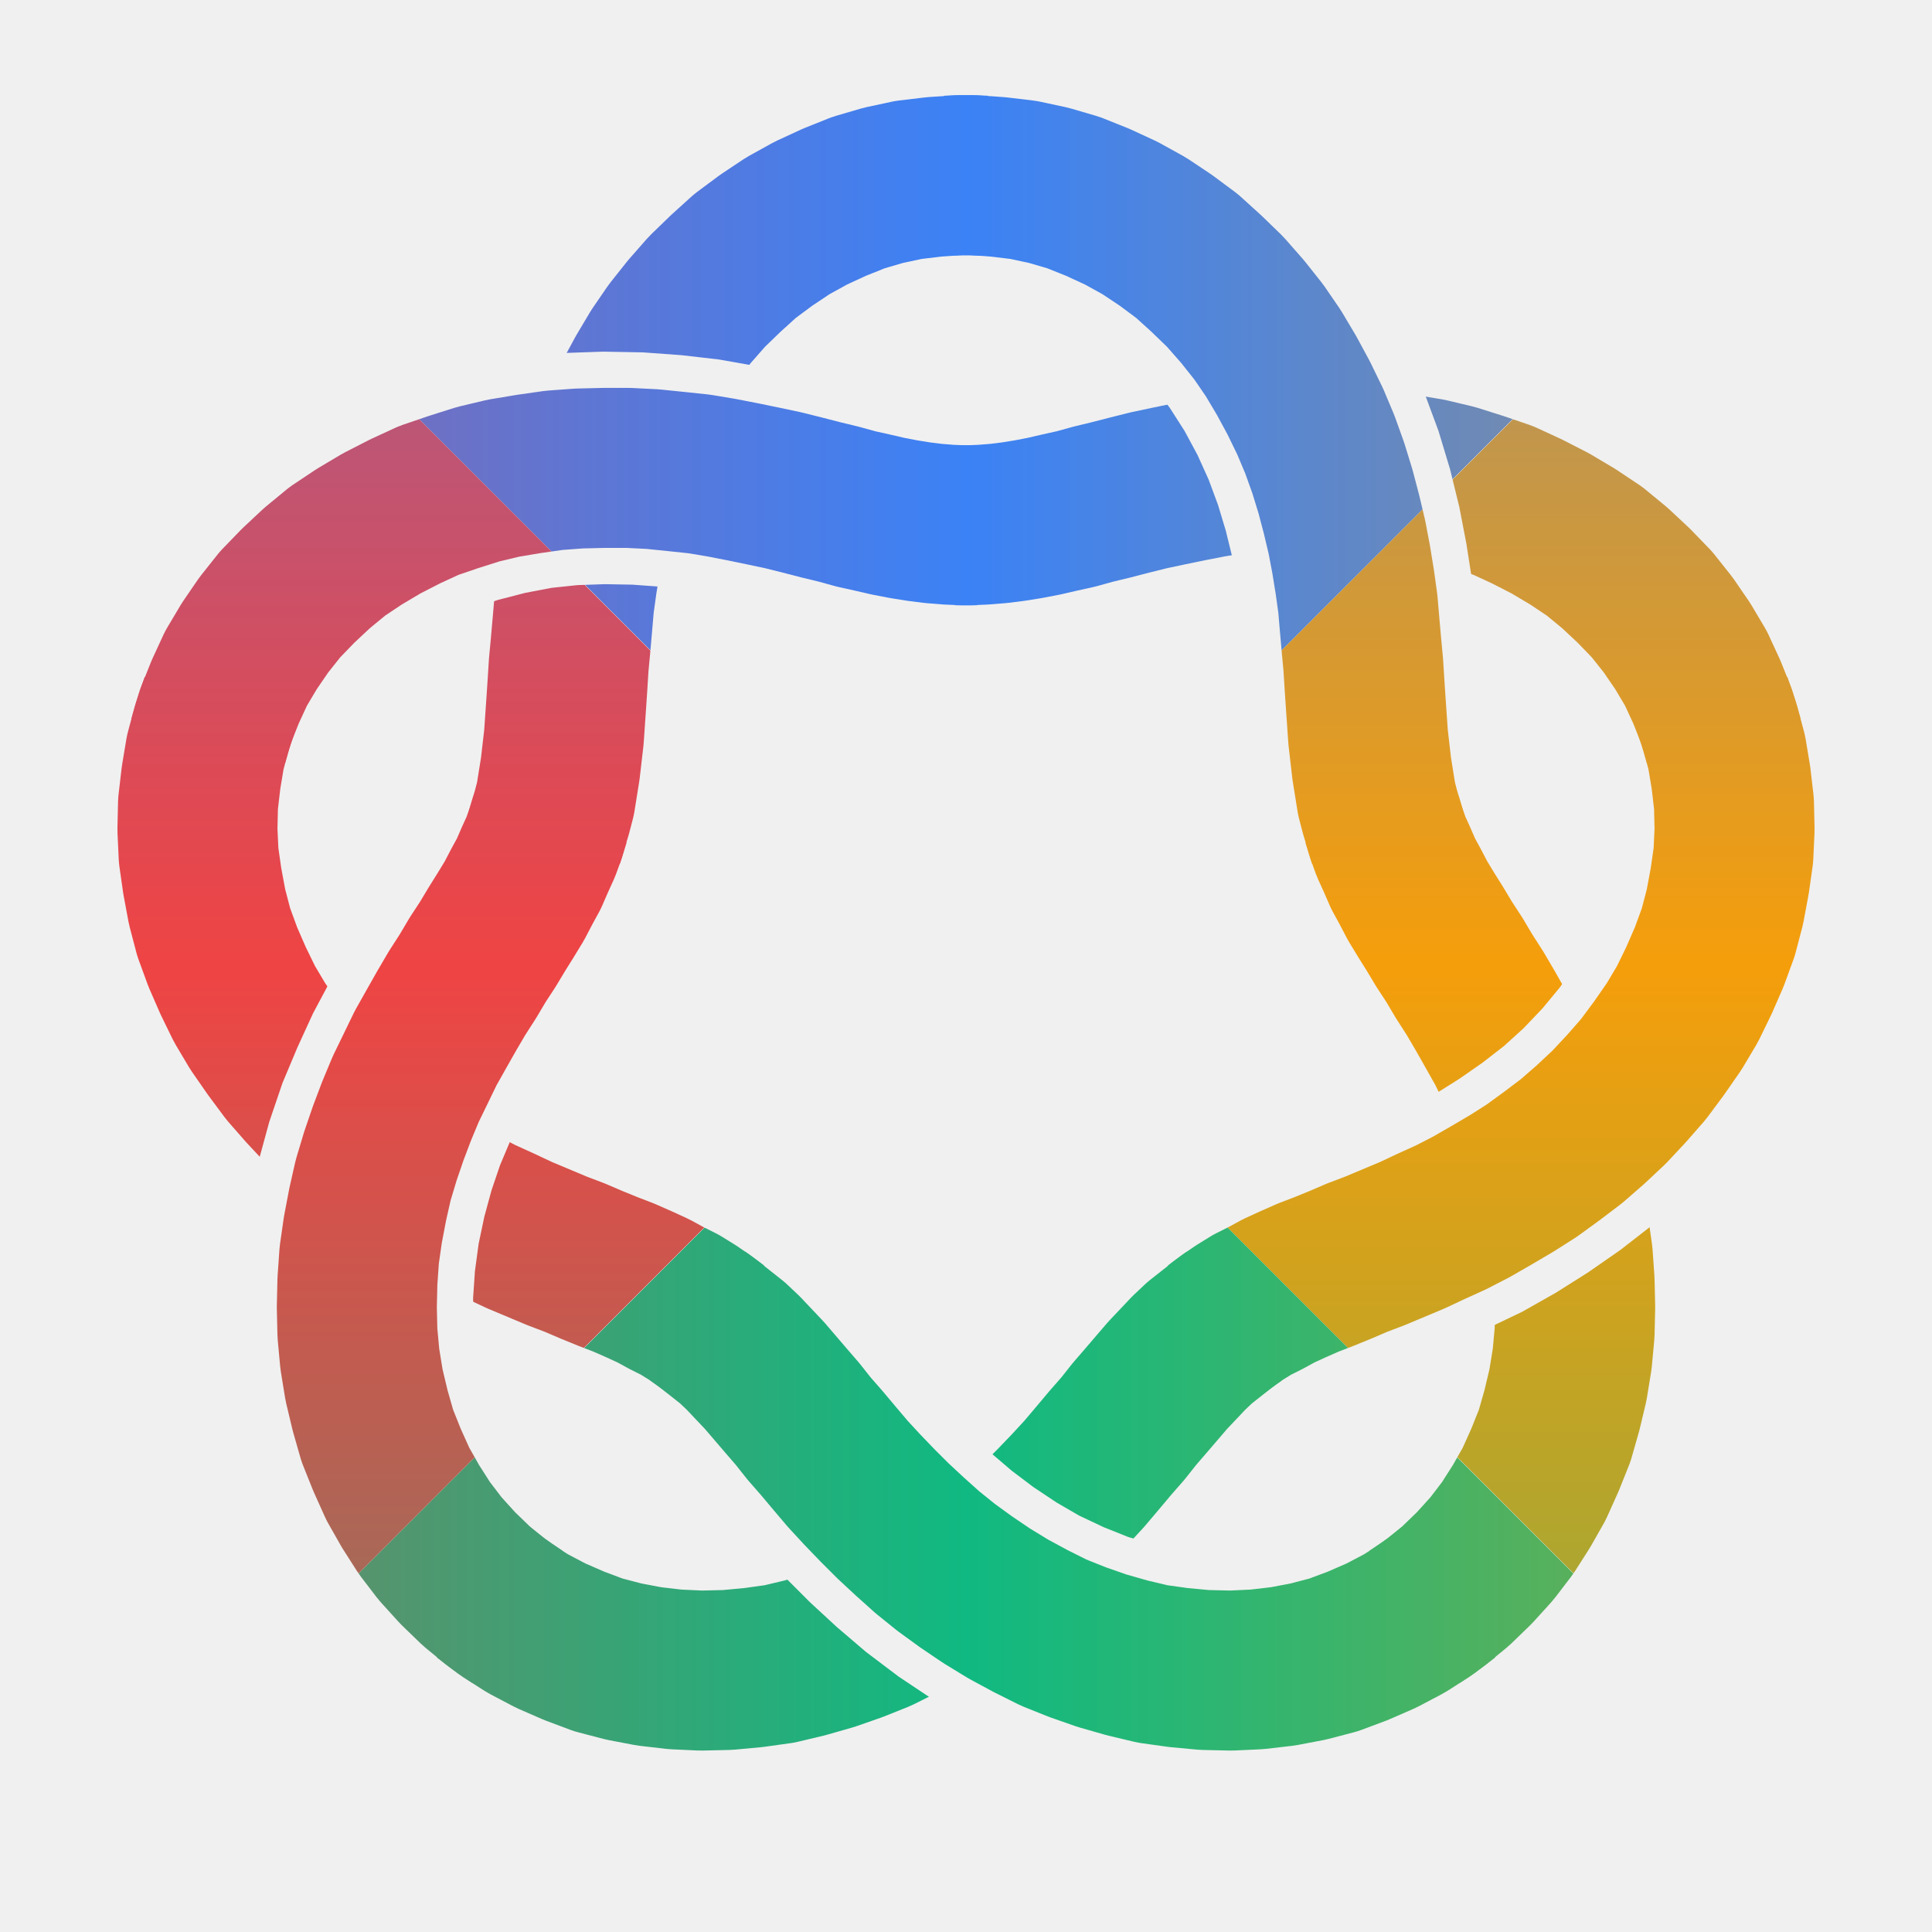
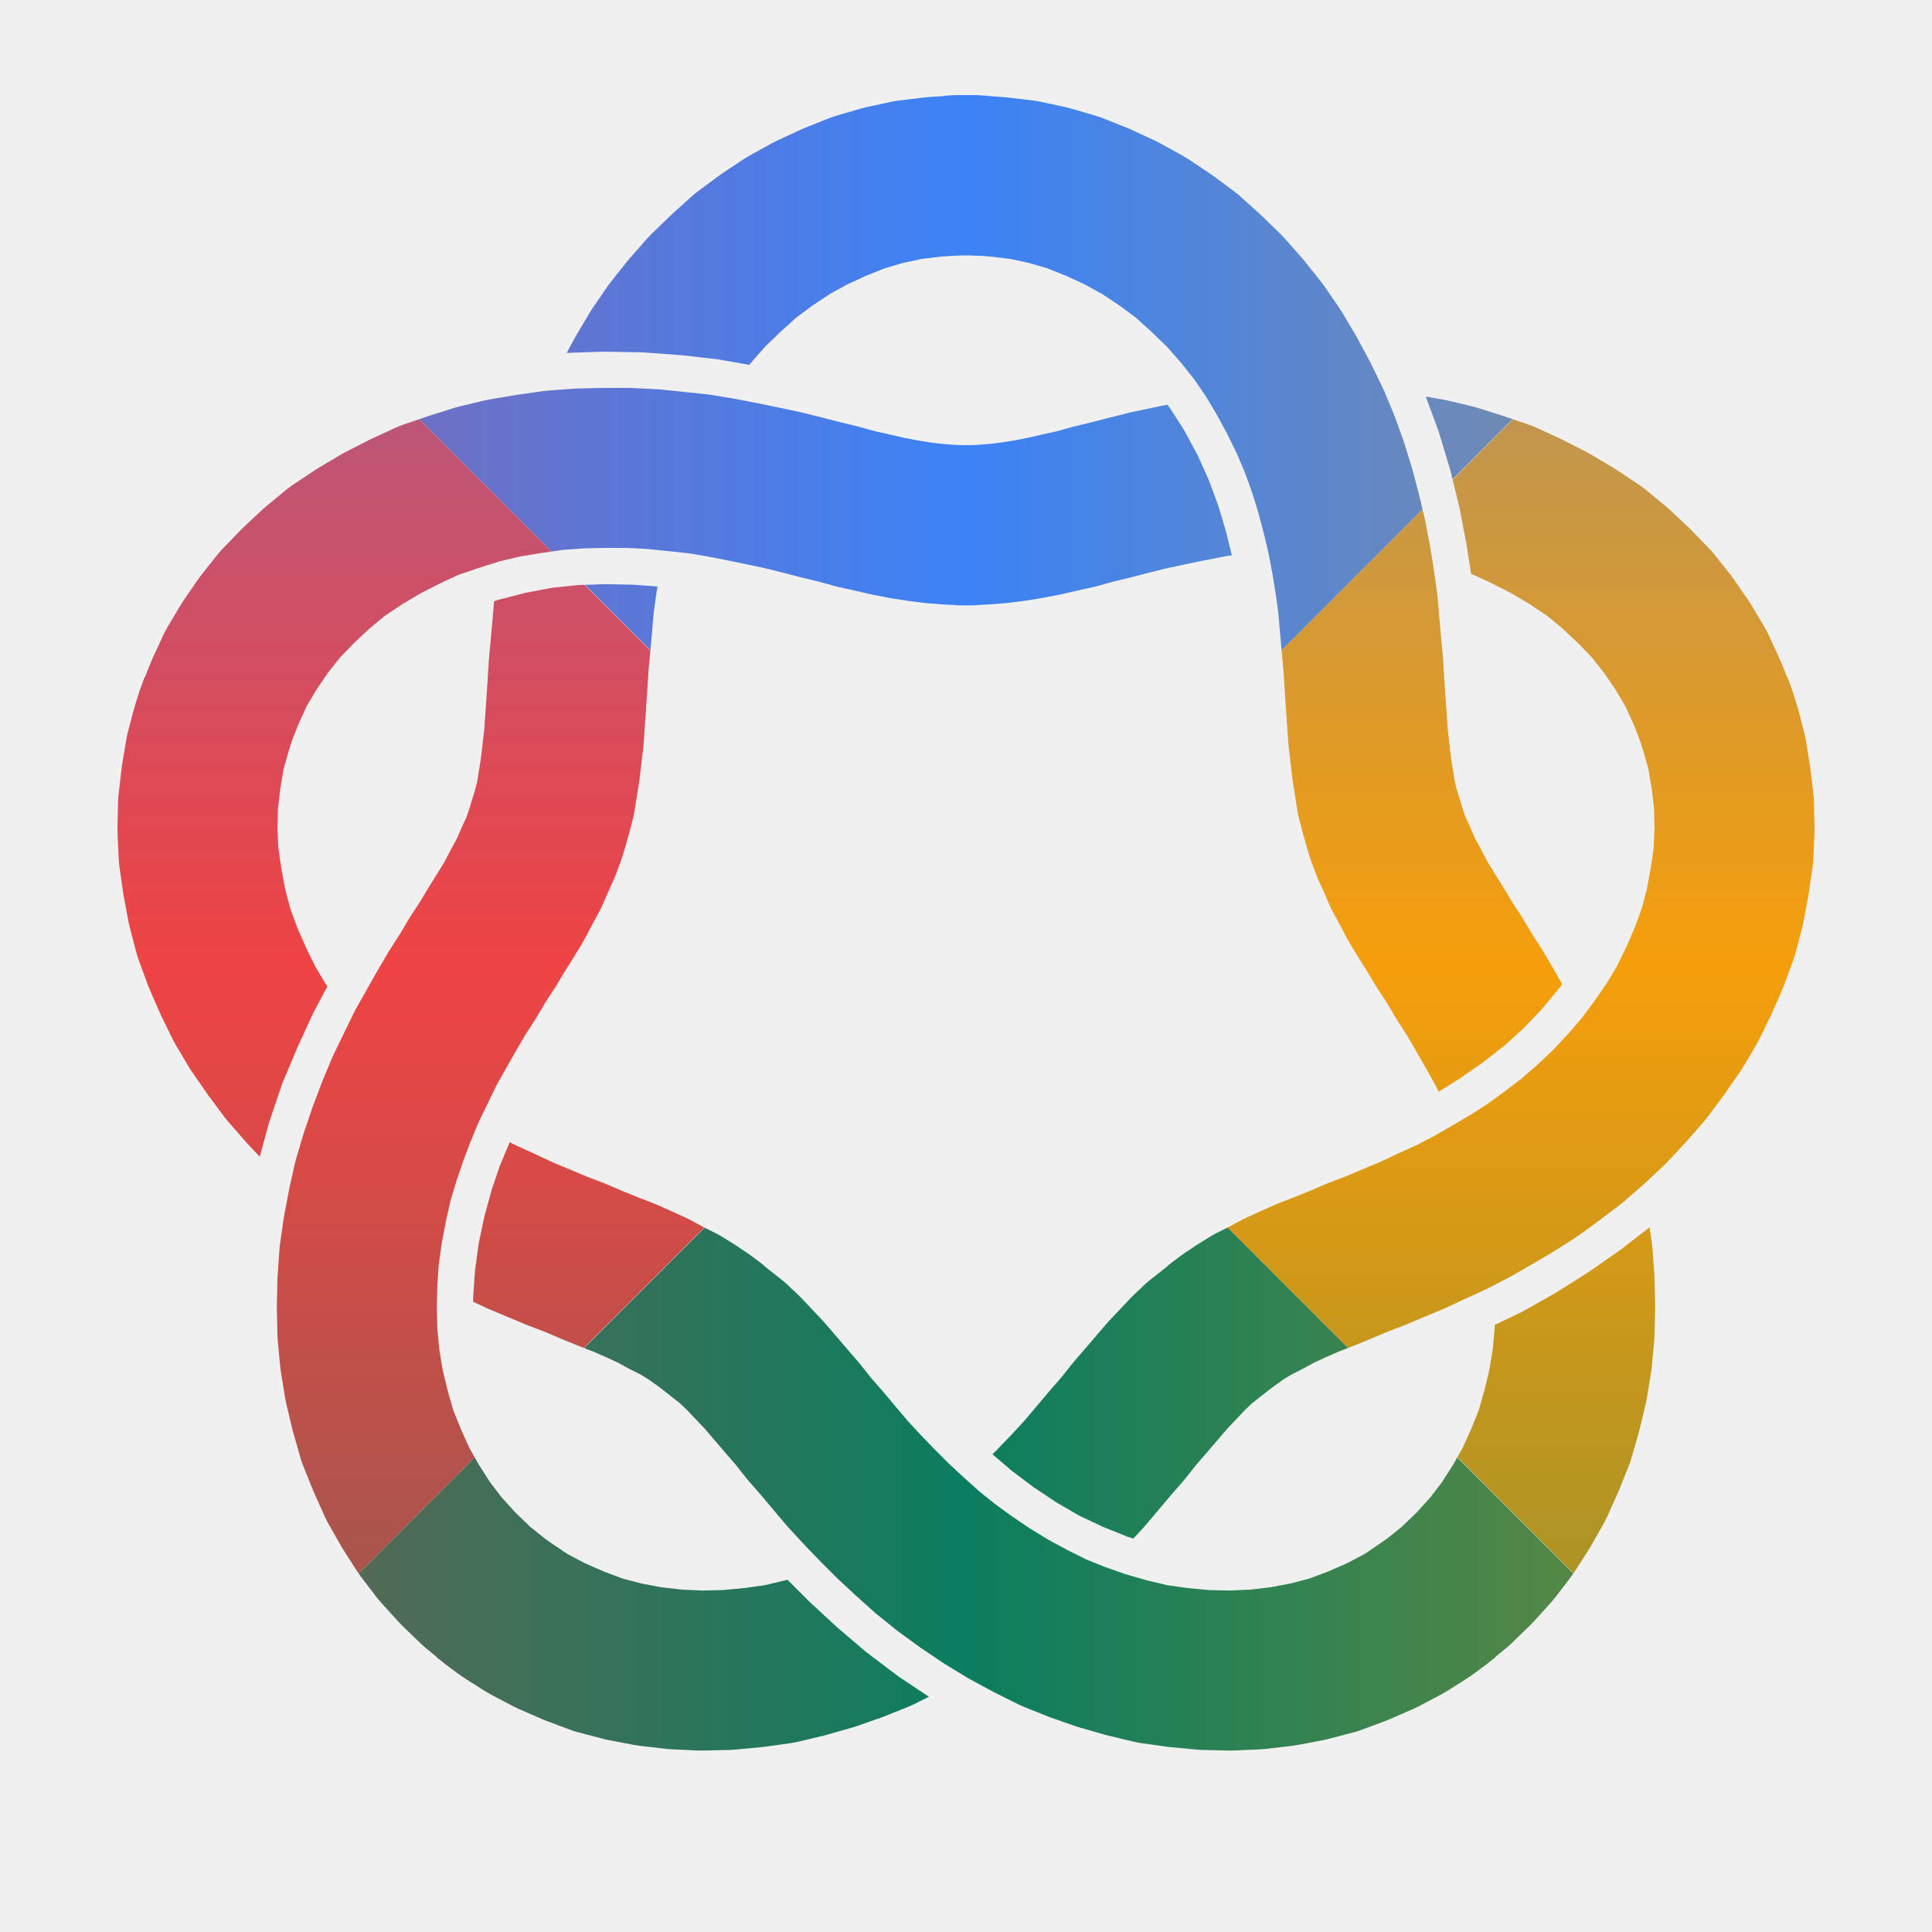
<svg xmlns="http://www.w3.org/2000/svg" width="512" height="512" viewBox="0 0 32 32">
  <mask id="logom" maskUnits="userSpaceOnUse" x="0" y="0" width="32" height="32">
    <rect width="32" height="32" fill="#fff" />
    <path d="M18.24 3.37L18.78 3.64L19.29 3.96L19.76 4.33L20.2 4.74L20.6 5.18L20.96 5.66L21.28 6.16L21.56 6.68L21.8 7.21L22 7.75L22.16 8.28L22.29 8.81L22.39 9.33L22.47 9.84L22.52 10.32L22.56 10.79L22.59 11.23L22.62 11.66L22.65 12.06L22.68 12.43M21.61 27.53L21.02 27.63L20.42 27.67L19.82 27.65L19.22 27.58L18.64 27.45L18.06 27.28L17.51 27.06L16.98 26.81L16.48 26.52L16 26.2L15.55 25.86L15.14 25.51L14.75 25.15L14.39 24.79L14.06 24.43L13.75 24.07L13.47 23.73L13.2 23.41L12.94 23.1L12.69 22.81M4.69 9.96L5.1 9.54L5.56 9.15L6.06 8.82L6.59 8.53L7.13 8.28L7.7 8.09L8.28 7.94L8.86 7.83L9.43 7.77L10 7.75L10.56 7.76L11.11 7.8L11.63 7.86L12.14 7.95L12.62 8.04L13.07 8.15L13.51 8.26L13.91 8.36L14.3 8.46L14.67 8.54M28.7 14.23L28.61 14.82L28.47 15.4L28.26 15.97L28.01 16.51L27.71 17.03L27.37 17.52L26.99 17.98L26.58 18.41L26.15 18.8L25.7 19.15L25.24 19.47L24.78 19.76L24.32 20.02L23.86 20.24L23.41 20.45L22.98 20.63L22.57 20.8L22.18 20.96L21.81 21.11L21.46 21.26M6.76 24.9L6.49 24.37L6.26 23.81L6.1 23.23L5.98 22.64L5.92 22.05L5.91 21.45L5.95 20.86L6.03 20.27L6.15 19.7L6.3 19.15L6.48 18.62L6.69 18.12L6.91 17.64L7.15 17.19L7.39 16.76L7.63 16.36L7.86 15.98L8.09 15.62L8.3 15.28L8.5 14.96" fill="none" stroke="#000" stroke-width="3.85" />
  </mask>
  <defs>
    <linearGradient id="gq1" gradientUnits="userSpaceOnUse" x1="0" y1="0" x2="32" y2="0">
      <stop offset="0" stop-color="#95639d" />
      <stop offset=".5" stop-color="#3b82f6" />
      <stop offset="1" stop-color="#989080" />
    </linearGradient>
    <linearGradient id="gq2" gradientUnits="userSpaceOnUse" x1="0" y1="0" x2="0" y2="32">
      <stop offset="0" stop-color="#989080" />
      <stop offset=".5" stop-color="#f59e0b" />
-       <stop offset="1" stop-color="#82ab46" />
+       <stop offset="1" stop-color="#808d35" />
    </linearGradient>
    <linearGradient id="gq3" gradientUnits="userSpaceOnUse" x1="32" y1="0" x2="0" y2="0">
-       <stop offset="0" stop-color="#82ab46" />
-       <stop offset=".5" stop-color="#10b981" />
-       <stop offset="1" stop-color="#7f7e62" />
+       <stop offset="0" stop-color="#808d35" />
+       <stop offset=".5" stop-color="#0b7d5f" />
+       <stop offset="1" stop-color="#7d6051" />
    </linearGradient>
    <linearGradient id="gq4" gradientUnits="userSpaceOnUse" x1="0" y1="32" x2="0" y2="0">
-       <stop offset="0" stop-color="#7f7e62" />
+       <stop offset="0" stop-color="#7d6051" />
      <stop offset=".5" stop-color="#ef4444" />
      <stop offset="1" stop-color="#95639d" />
    </linearGradient>
    <clipPath id="q1">
      <polygon points="0,0 32,0 16,16" />
    </clipPath>
    <clipPath id="q2">
      <polygon points="32,0 32,32 16,16" />
    </clipPath>
    <clipPath id="q3">
      <polygon points="32,32 0,32 16,16" />
    </clipPath>
    <clipPath id="q4">
      <polygon points="0,32 0,0 16,16" />
    </clipPath>
  </defs>
  <g clip-path="url(#q1)" fill="none" stroke="url(#gq1)" stroke-width="2.65" stroke-linejoin="round">
    <path mask="url(#logom)" d="M22.89 13.57L22.96 13.8L23.04 14.02L23.14 14.24L23.24 14.47L23.36 14.69L23.48 14.92L23.62 15.15L23.77 15.39L23.92 15.64L24.09 15.9L24.25 16.17L24.43 16.45L24.6 16.74L24.77 17.04L24.95 17.36L25.11 17.69L25.28 18.04L25.43 18.4L25.57 18.77L25.7 19.15L25.82 19.55L25.91 19.95L25.99 20.37L26.05 20.79L26.08 21.22L26.09 21.65L26.08 22.08L26.04 22.51L25.97 22.94L25.87 23.36L25.75 23.78L25.59 24.18L25.41 24.58L25.2 24.95L24.97 25.31L24.71 25.65L24.42 25.97L24.11 26.27L23.78 26.54L23.43 26.78M11.86 22.02L11.66 21.87L11.47 21.74L11.26 21.61L11.04 21.5L10.82 21.38L10.58 21.27L10.33 21.16L10.07 21.06L9.8 20.95L9.52 20.83L9.23 20.72L8.92 20.59L8.61 20.46L8.29 20.31L7.96 20.16L7.63 19.99L7.3 19.8L6.96 19.6L6.63 19.39L6.3 19.15L5.97 18.9L5.66 18.63L5.35 18.34L5.06 18.03L4.78 17.71L4.52 17.36L4.27 17L4.05 16.63L3.86 16.24L3.69 15.85L3.54 15.44L3.43 15.02L3.35 14.59L3.29 14.17L3.27 13.74L3.28 13.31L3.33 12.88L3.4 12.46L3.51 12.05L3.65 11.64M15.82 8.7L16.06 8.7L16.29 8.69L16.54 8.67L16.78 8.64L17.03 8.6L17.29 8.55L17.55 8.49L17.82 8.43L18.11 8.35L18.4 8.28L18.71 8.2L19.03 8.12L19.36 8.05L19.7 7.98L20.06 7.91L20.42 7.85L20.8 7.81L21.19 7.77L21.59 7.75L22 7.75L22.41 7.76L22.82 7.79L23.24 7.85L23.66 7.92L24.08 8.02L24.49 8.15L24.9 8.29L25.29 8.47L25.68 8.67L26.05 8.89L26.41 9.13L26.75 9.41L27.06 9.7L27.36 10.01L27.63 10.35L27.87 10.7L28.09 11.07L28.27 11.46L28.43 11.86L28.55 12.27M20.44 21.8L20.25 21.94L20.06 22.09L19.87 22.24L19.69 22.41L19.52 22.59L19.34 22.78L19.16 22.99L18.98 23.2L18.79 23.42L18.6 23.66L18.39 23.9L18.18 24.15L17.96 24.41L17.72 24.67L17.47 24.93L17.21 25.19L16.93 25.45L16.64 25.71L16.33 25.96L16 26.2L15.66 26.43L15.3 26.65L14.93 26.85L14.55 27.04L14.15 27.2L13.75 27.34L13.33 27.46L12.91 27.56L12.48 27.62L12.05 27.66L11.61 27.67L11.18 27.65L10.75 27.6L10.33 27.52L9.91 27.41L9.51 27.26L9.12 27.09L8.74 26.89L8.38 26.66L8.04 26.4M9 13.92L9.07 13.69L9.14 13.46L9.2 13.23L9.24 12.98L9.28 12.73L9.31 12.47L9.34 12.21L9.36 11.92L9.38 11.63L9.4 11.33L9.42 11.01L9.45 10.69L9.48 10.35L9.51 10L9.56 9.64L9.62 9.27L9.69 8.9L9.78 8.52L9.88 8.14L10 7.75L10.14 7.36L10.3 6.98L10.49 6.59L10.69 6.22L10.91 5.85L11.15 5.5L11.42 5.16L11.71 4.83L12.02 4.53L12.34 4.24L12.69 3.98L13.05 3.74L13.43 3.53L13.82 3.35L14.22 3.19L14.63 3.07L15.05 2.98L15.47 2.93L15.9 2.9L16.33 2.91" />
    <path d="M15.67 2.91L16.1 2.9L16.53 2.93L16.95 2.98L17.37 3.07L17.78 3.19L18.18 3.35L18.57 3.53L18.95 3.74L19.31 3.98L19.66 4.24L19.98 4.53L20.29 4.83L20.58 5.16L20.85 5.5L21.09 5.85L21.31 6.22L21.51 6.59L21.7 6.98L21.86 7.36L22 7.75L22.12 8.14L22.22 8.52L22.31 8.9L22.38 9.27L22.44 9.64L22.49 10L22.52 10.35L22.55 10.69L22.58 11.01L22.6 11.33L22.62 11.63L22.64 11.92L22.66 12.21L22.69 12.47L22.72 12.73L22.76 12.98L22.8 13.23L22.86 13.46L22.93 13.69L23 13.92M23.96 26.4L23.62 26.66L23.26 26.89L22.88 27.09L22.49 27.26L22.09 27.41L21.67 27.52L21.25 27.6L20.82 27.65L20.39 27.67L19.95 27.66L19.52 27.62L19.09 27.56L18.67 27.46L18.25 27.34L17.85 27.2L17.45 27.04L17.07 26.85L16.7 26.65L16.34 26.43L16 26.2L15.67 25.96L15.36 25.71L15.07 25.45L14.79 25.19L14.53 24.93L14.28 24.67L14.04 24.41L13.82 24.15L13.61 23.9L13.4 23.66L13.21 23.42L13.02 23.2L12.84 22.99L12.66 22.78L12.48 22.59L12.31 22.41L12.13 22.24L11.94 22.09L11.75 21.94L11.56 21.8M3.45 12.27L3.57 11.86L3.73 11.46L3.91 11.07L4.13 10.7L4.37 10.35L4.64 10.01L4.94 9.7L5.25 9.41L5.59 9.13L5.95 8.89L6.32 8.67L6.71 8.47L7.1 8.29L7.51 8.15L7.92 8.02L8.34 7.92L8.76 7.85L9.18 7.79L9.59 7.76L10 7.75L10.41 7.75L10.81 7.77L11.2 7.81L11.58 7.85L11.94 7.91L12.3 7.98L12.64 8.05L12.97 8.12L13.29 8.2L13.6 8.28L13.89 8.35L14.18 8.43L14.45 8.49L14.71 8.55L14.97 8.6L15.22 8.64L15.46 8.67L15.71 8.69L15.94 8.7L16.18 8.7M28.35 11.64L28.49 12.05L28.6 12.46L28.67 12.88L28.72 13.31L28.73 13.74L28.71 14.17L28.65 14.59L28.57 15.02L28.46 15.44L28.31 15.85L28.14 16.24L27.95 16.63L27.73 17L27.48 17.36L27.22 17.71L26.94 18.03L26.65 18.34L26.34 18.63L26.03 18.9L25.7 19.15L25.37 19.39L25.04 19.6L24.7 19.8L24.37 19.99L24.04 20.16L23.71 20.31L23.39 20.46L23.08 20.59L22.77 20.72L22.48 20.83L22.2 20.95L21.93 21.06L21.67 21.16L21.42 21.27L21.18 21.38L20.96 21.5L20.74 21.61L20.53 21.74L20.34 21.87L20.14 22.02M8.57 26.78L8.22 26.54L7.89 26.27L7.58 25.97L7.29 25.65L7.03 25.31L6.8 24.95L6.59 24.58L6.41 24.18L6.25 23.78L6.13 23.36L6.03 22.94L5.96 22.51L5.92 22.08L5.91 21.65L5.92 21.22L5.95 20.79L6.01 20.37L6.09 19.95L6.18 19.55L6.3 19.15L6.43 18.77L6.57 18.4L6.72 18.04L6.89 17.69L7.05 17.36L7.23 17.04L7.4 16.74L7.57 16.45L7.75 16.17L7.91 15.9L8.08 15.64L8.23 15.39L8.38 15.15L8.52 14.92L8.64 14.69L8.76 14.47L8.86 14.24L8.96 14.02L9.04 13.8L9.11 13.57" />
  </g>
  <g clip-path="url(#q2)" fill="none" stroke="url(#gq2)" stroke-width="2.65" stroke-linejoin="round">
    <path mask="url(#logom)" d="M22.89 13.57L22.96 13.8L23.04 14.02L23.14 14.24L23.24 14.47L23.36 14.69L23.48 14.92L23.62 15.15L23.77 15.39L23.92 15.64L24.09 15.9L24.25 16.17L24.43 16.45L24.6 16.74L24.77 17.04L24.95 17.36L25.11 17.69L25.28 18.04L25.43 18.4L25.57 18.77L25.7 19.15L25.82 19.55L25.91 19.95L25.99 20.37L26.05 20.79L26.08 21.22L26.09 21.65L26.08 22.08L26.04 22.51L25.97 22.94L25.87 23.36L25.75 23.78L25.59 24.18L25.41 24.58L25.2 24.95L24.97 25.31L24.71 25.65L24.42 25.97L24.11 26.27L23.78 26.54L23.43 26.78M11.86 22.02L11.66 21.87L11.47 21.74L11.26 21.61L11.04 21.5L10.82 21.38L10.58 21.27L10.33 21.16L10.07 21.06L9.8 20.95L9.52 20.83L9.23 20.72L8.92 20.59L8.61 20.46L8.29 20.31L7.96 20.16L7.63 19.99L7.3 19.8L6.96 19.6L6.63 19.39L6.3 19.15L5.97 18.9L5.66 18.63L5.35 18.34L5.06 18.03L4.78 17.71L4.52 17.36L4.27 17L4.05 16.63L3.86 16.24L3.69 15.85L3.54 15.44L3.43 15.02L3.35 14.59L3.29 14.17L3.27 13.74L3.28 13.31L3.33 12.88L3.4 12.46L3.51 12.05L3.65 11.64M15.82 8.7L16.06 8.7L16.29 8.69L16.54 8.67L16.78 8.64L17.03 8.6L17.29 8.55L17.55 8.49L17.82 8.43L18.11 8.35L18.4 8.28L18.71 8.2L19.03 8.12L19.36 8.05L19.7 7.98L20.06 7.91L20.42 7.85L20.8 7.81L21.19 7.77L21.59 7.75L22 7.75L22.41 7.76L22.82 7.79L23.24 7.85L23.66 7.92L24.08 8.02L24.49 8.15L24.9 8.29L25.29 8.47L25.68 8.67L26.05 8.89L26.41 9.13L26.75 9.41L27.06 9.7L27.36 10.01L27.63 10.35L27.87 10.7L28.09 11.07L28.27 11.46L28.43 11.86L28.55 12.27M20.44 21.8L20.25 21.94L20.06 22.09L19.87 22.24L19.69 22.41L19.52 22.59L19.34 22.78L19.16 22.99L18.98 23.2L18.79 23.42L18.6 23.66L18.39 23.9L18.18 24.15L17.96 24.41L17.72 24.67L17.47 24.93L17.21 25.19L16.93 25.45L16.64 25.71L16.33 25.96L16 26.2L15.66 26.43L15.3 26.65L14.93 26.85L14.55 27.04L14.15 27.2L13.75 27.34L13.33 27.46L12.91 27.56L12.48 27.62L12.05 27.66L11.61 27.67L11.18 27.65L10.75 27.6L10.33 27.52L9.91 27.41L9.51 27.26L9.12 27.09L8.74 26.89L8.38 26.66L8.04 26.4M9 13.92L9.07 13.69L9.14 13.46L9.2 13.23L9.24 12.98L9.28 12.73L9.31 12.47L9.34 12.21L9.36 11.92L9.38 11.63L9.4 11.33L9.42 11.01L9.45 10.69L9.48 10.35L9.51 10L9.56 9.64L9.62 9.27L9.69 8.9L9.78 8.52L9.88 8.14L10 7.75L10.14 7.36L10.3 6.98L10.49 6.59L10.69 6.22L10.91 5.85L11.15 5.5L11.42 5.16L11.71 4.83L12.02 4.53L12.34 4.24L12.69 3.98L13.05 3.74L13.43 3.53L13.82 3.35L14.22 3.19L14.63 3.07L15.05 2.98L15.47 2.93L15.9 2.9L16.33 2.91" />
    <path d="M15.67 2.91L16.1 2.9L16.53 2.93L16.95 2.98L17.37 3.07L17.78 3.19L18.18 3.35L18.57 3.53L18.95 3.74L19.31 3.98L19.66 4.24L19.98 4.53L20.29 4.83L20.58 5.16L20.85 5.5L21.09 5.85L21.31 6.22L21.51 6.59L21.7 6.98L21.86 7.36L22 7.75L22.12 8.14L22.22 8.52L22.31 8.9L22.38 9.27L22.44 9.64L22.49 10L22.52 10.35L22.55 10.69L22.58 11.01L22.6 11.33L22.62 11.63L22.64 11.92L22.66 12.21L22.69 12.47L22.72 12.73L22.76 12.98L22.8 13.23L22.86 13.46L22.93 13.69L23 13.92M23.96 26.4L23.62 26.66L23.26 26.89L22.88 27.09L22.49 27.26L22.09 27.41L21.67 27.52L21.25 27.6L20.82 27.65L20.39 27.67L19.95 27.66L19.52 27.62L19.09 27.56L18.67 27.46L18.25 27.34L17.85 27.2L17.45 27.04L17.07 26.85L16.7 26.65L16.34 26.43L16 26.2L15.67 25.96L15.36 25.71L15.07 25.45L14.79 25.19L14.53 24.93L14.28 24.67L14.04 24.41L13.82 24.15L13.61 23.9L13.4 23.66L13.21 23.42L13.02 23.2L12.84 22.99L12.66 22.78L12.48 22.59L12.31 22.41L12.13 22.24L11.94 22.09L11.75 21.94L11.56 21.8M3.45 12.27L3.57 11.86L3.73 11.46L3.91 11.07L4.13 10.7L4.37 10.35L4.64 10.01L4.94 9.7L5.25 9.41L5.59 9.13L5.95 8.89L6.32 8.67L6.71 8.47L7.1 8.29L7.51 8.15L7.92 8.02L8.34 7.92L8.76 7.85L9.18 7.79L9.59 7.76L10 7.75L10.41 7.75L10.81 7.77L11.2 7.81L11.58 7.85L11.94 7.91L12.3 7.98L12.64 8.05L12.97 8.12L13.29 8.2L13.6 8.28L13.89 8.35L14.18 8.43L14.45 8.49L14.71 8.55L14.97 8.6L15.22 8.64L15.46 8.67L15.71 8.69L15.94 8.7L16.18 8.7M28.35 11.64L28.49 12.05L28.6 12.46L28.67 12.88L28.72 13.31L28.73 13.74L28.71 14.17L28.65 14.59L28.57 15.02L28.46 15.44L28.31 15.85L28.14 16.24L27.95 16.63L27.73 17L27.48 17.36L27.22 17.71L26.94 18.03L26.65 18.34L26.34 18.63L26.03 18.9L25.7 19.15L25.37 19.39L25.04 19.6L24.7 19.8L24.37 19.99L24.04 20.16L23.71 20.31L23.39 20.46L23.08 20.59L22.77 20.72L22.48 20.83L22.2 20.95L21.93 21.06L21.67 21.16L21.42 21.27L21.18 21.38L20.96 21.5L20.74 21.61L20.53 21.74L20.34 21.87L20.14 22.02M8.57 26.78L8.22 26.54L7.89 26.27L7.58 25.97L7.29 25.65L7.03 25.31L6.8 24.95L6.59 24.58L6.41 24.18L6.25 23.78L6.13 23.36L6.03 22.94L5.96 22.51L5.92 22.08L5.91 21.65L5.92 21.22L5.95 20.79L6.01 20.37L6.09 19.95L6.18 19.55L6.3 19.15L6.43 18.77L6.57 18.4L6.72 18.04L6.89 17.69L7.05 17.36L7.23 17.04L7.4 16.74L7.57 16.45L7.75 16.17L7.91 15.9L8.08 15.64L8.23 15.39L8.38 15.15L8.52 14.92L8.64 14.69L8.76 14.47L8.86 14.24L8.96 14.02L9.04 13.8L9.11 13.57" />
  </g>
  <g clip-path="url(#q3)" fill="none" stroke="url(#gq3)" stroke-width="2.65" stroke-linejoin="round">
    <path mask="url(#logom)" d="M22.89 13.57L22.96 13.8L23.04 14.02L23.14 14.24L23.24 14.47L23.36 14.69L23.48 14.92L23.62 15.15L23.77 15.39L23.92 15.64L24.09 15.9L24.25 16.17L24.43 16.45L24.6 16.74L24.77 17.04L24.95 17.36L25.11 17.69L25.28 18.04L25.43 18.4L25.57 18.77L25.7 19.15L25.82 19.55L25.91 19.95L25.99 20.37L26.05 20.79L26.08 21.22L26.09 21.65L26.08 22.08L26.04 22.51L25.97 22.94L25.87 23.36L25.75 23.78L25.59 24.18L25.41 24.58L25.2 24.95L24.97 25.31L24.71 25.65L24.42 25.97L24.11 26.27L23.78 26.54L23.43 26.78M11.86 22.02L11.66 21.87L11.47 21.74L11.26 21.61L11.04 21.5L10.82 21.38L10.58 21.27L10.33 21.16L10.07 21.06L9.8 20.95L9.52 20.83L9.23 20.72L8.92 20.59L8.61 20.46L8.29 20.31L7.96 20.16L7.63 19.99L7.3 19.8L6.96 19.6L6.63 19.39L6.3 19.15L5.97 18.9L5.66 18.63L5.35 18.34L5.06 18.03L4.78 17.71L4.52 17.36L4.27 17L4.05 16.63L3.86 16.24L3.69 15.85L3.54 15.44L3.43 15.02L3.35 14.59L3.29 14.17L3.27 13.74L3.28 13.31L3.33 12.88L3.4 12.46L3.51 12.05L3.65 11.64M15.82 8.7L16.06 8.7L16.29 8.69L16.54 8.67L16.78 8.64L17.03 8.6L17.29 8.55L17.55 8.49L17.82 8.43L18.11 8.35L18.4 8.28L18.71 8.2L19.03 8.12L19.36 8.05L19.7 7.98L20.06 7.91L20.42 7.85L20.8 7.81L21.19 7.77L21.59 7.75L22 7.75L22.41 7.76L22.82 7.79L23.24 7.85L23.66 7.92L24.08 8.02L24.49 8.15L24.9 8.29L25.29 8.47L25.68 8.67L26.05 8.89L26.41 9.13L26.75 9.41L27.06 9.7L27.36 10.01L27.63 10.35L27.87 10.7L28.09 11.07L28.27 11.46L28.43 11.86L28.55 12.27M20.44 21.8L20.25 21.94L20.06 22.09L19.87 22.24L19.69 22.41L19.52 22.59L19.34 22.78L19.16 22.99L18.98 23.2L18.79 23.42L18.6 23.66L18.39 23.9L18.18 24.15L17.96 24.41L17.72 24.67L17.47 24.93L17.21 25.19L16.93 25.45L16.64 25.71L16.33 25.96L16 26.2L15.66 26.43L15.3 26.65L14.93 26.85L14.55 27.04L14.15 27.2L13.75 27.34L13.33 27.46L12.91 27.56L12.48 27.62L12.05 27.66L11.61 27.67L11.18 27.65L10.75 27.6L10.33 27.52L9.91 27.41L9.51 27.26L9.12 27.09L8.74 26.89L8.38 26.66L8.04 26.4M9 13.92L9.07 13.69L9.14 13.46L9.2 13.23L9.24 12.98L9.28 12.73L9.31 12.47L9.34 12.21L9.36 11.92L9.38 11.63L9.4 11.33L9.42 11.01L9.45 10.69L9.48 10.35L9.51 10L9.56 9.64L9.62 9.27L9.69 8.9L9.78 8.52L9.88 8.14L10 7.75L10.14 7.36L10.3 6.98L10.49 6.59L10.69 6.22L10.91 5.85L11.15 5.5L11.42 5.16L11.71 4.83L12.02 4.53L12.34 4.24L12.69 3.98L13.05 3.74L13.43 3.53L13.82 3.35L14.22 3.19L14.63 3.07L15.05 2.98L15.47 2.93L15.9 2.9L16.33 2.91" />
    <path d="M15.67 2.91L16.1 2.9L16.53 2.93L16.95 2.98L17.37 3.07L17.78 3.19L18.18 3.35L18.57 3.53L18.95 3.74L19.31 3.98L19.66 4.24L19.98 4.53L20.29 4.83L20.58 5.16L20.85 5.5L21.09 5.85L21.31 6.22L21.51 6.59L21.7 6.98L21.86 7.36L22 7.75L22.12 8.14L22.22 8.52L22.31 8.9L22.38 9.27L22.44 9.64L22.49 10L22.52 10.35L22.55 10.69L22.58 11.01L22.6 11.33L22.62 11.63L22.64 11.92L22.66 12.21L22.69 12.47L22.72 12.73L22.76 12.98L22.8 13.23L22.86 13.46L22.93 13.69L23 13.92M23.96 26.4L23.62 26.66L23.26 26.89L22.88 27.09L22.49 27.26L22.09 27.41L21.67 27.52L21.25 27.6L20.82 27.65L20.39 27.67L19.95 27.66L19.52 27.62L19.09 27.56L18.67 27.46L18.25 27.34L17.85 27.2L17.45 27.04L17.07 26.85L16.7 26.65L16.34 26.43L16 26.2L15.67 25.96L15.36 25.71L15.07 25.45L14.79 25.19L14.53 24.93L14.28 24.67L14.04 24.41L13.82 24.15L13.61 23.9L13.4 23.66L13.21 23.42L13.02 23.2L12.84 22.99L12.66 22.78L12.48 22.59L12.31 22.41L12.13 22.24L11.94 22.09L11.75 21.94L11.56 21.8M3.45 12.27L3.57 11.86L3.73 11.46L3.91 11.07L4.13 10.7L4.37 10.35L4.64 10.01L4.94 9.7L5.25 9.41L5.59 9.13L5.95 8.89L6.32 8.67L6.71 8.47L7.1 8.29L7.51 8.15L7.92 8.02L8.34 7.92L8.76 7.85L9.18 7.79L9.59 7.76L10 7.75L10.41 7.75L10.81 7.77L11.2 7.81L11.58 7.85L11.94 7.91L12.3 7.98L12.64 8.05L12.97 8.12L13.29 8.2L13.6 8.28L13.89 8.35L14.18 8.43L14.45 8.49L14.71 8.55L14.97 8.6L15.22 8.64L15.46 8.67L15.71 8.69L15.94 8.7L16.18 8.7M28.35 11.64L28.49 12.05L28.6 12.46L28.67 12.88L28.72 13.31L28.73 13.74L28.71 14.17L28.65 14.59L28.57 15.02L28.46 15.44L28.31 15.85L28.14 16.24L27.95 16.63L27.73 17L27.48 17.36L27.22 17.71L26.94 18.03L26.65 18.34L26.34 18.63L26.03 18.9L25.7 19.15L25.37 19.39L25.04 19.6L24.7 19.8L24.37 19.99L24.04 20.16L23.71 20.31L23.39 20.46L23.08 20.59L22.77 20.72L22.48 20.83L22.2 20.95L21.93 21.06L21.67 21.16L21.42 21.27L21.18 21.38L20.96 21.5L20.74 21.61L20.53 21.74L20.34 21.87L20.14 22.02M8.57 26.78L8.22 26.54L7.89 26.27L7.58 25.97L7.29 25.65L7.03 25.31L6.8 24.95L6.59 24.58L6.41 24.18L6.25 23.78L6.13 23.36L6.03 22.94L5.96 22.51L5.92 22.08L5.91 21.65L5.92 21.22L5.95 20.79L6.01 20.37L6.09 19.95L6.18 19.55L6.3 19.15L6.43 18.77L6.57 18.4L6.72 18.04L6.89 17.69L7.05 17.36L7.23 17.04L7.4 16.74L7.57 16.45L7.75 16.17L7.91 15.9L8.08 15.64L8.23 15.39L8.38 15.15L8.52 14.92L8.64 14.69L8.76 14.47L8.86 14.24L8.96 14.02L9.04 13.8L9.11 13.57" />
  </g>
  <g clip-path="url(#q4)" fill="none" stroke="url(#gq4)" stroke-width="2.65" stroke-linejoin="round">
    <path mask="url(#logom)" d="M22.89 13.57L22.96 13.8L23.04 14.02L23.14 14.24L23.24 14.47L23.36 14.69L23.48 14.92L23.62 15.15L23.77 15.39L23.92 15.64L24.09 15.9L24.25 16.17L24.43 16.45L24.6 16.74L24.77 17.04L24.95 17.36L25.11 17.69L25.28 18.04L25.43 18.4L25.57 18.77L25.7 19.15L25.82 19.55L25.91 19.95L25.99 20.37L26.05 20.79L26.08 21.22L26.09 21.65L26.08 22.08L26.04 22.51L25.97 22.94L25.87 23.36L25.75 23.78L25.59 24.18L25.41 24.58L25.2 24.95L24.97 25.31L24.71 25.65L24.42 25.97L24.11 26.27L23.78 26.54L23.43 26.78M11.86 22.02L11.66 21.87L11.47 21.74L11.26 21.61L11.04 21.5L10.82 21.38L10.58 21.27L10.33 21.16L10.07 21.06L9.8 20.95L9.52 20.83L9.23 20.72L8.92 20.59L8.61 20.46L8.29 20.31L7.96 20.16L7.63 19.99L7.3 19.8L6.96 19.6L6.63 19.39L6.3 19.15L5.97 18.9L5.66 18.63L5.35 18.34L5.06 18.03L4.78 17.71L4.52 17.36L4.27 17L4.05 16.63L3.86 16.24L3.69 15.85L3.54 15.44L3.43 15.02L3.35 14.59L3.29 14.17L3.27 13.74L3.28 13.31L3.33 12.88L3.4 12.46L3.51 12.05L3.65 11.64M15.82 8.7L16.06 8.7L16.29 8.69L16.54 8.67L16.78 8.64L17.03 8.6L17.29 8.55L17.55 8.49L17.82 8.43L18.11 8.35L18.4 8.28L18.71 8.2L19.03 8.12L19.36 8.05L19.7 7.98L20.06 7.91L20.42 7.85L20.8 7.81L21.19 7.77L21.59 7.75L22 7.75L22.41 7.76L22.82 7.79L23.24 7.85L23.66 7.92L24.08 8.02L24.49 8.15L24.9 8.29L25.29 8.47L25.68 8.67L26.05 8.89L26.41 9.13L26.75 9.41L27.06 9.7L27.36 10.01L27.63 10.35L27.87 10.7L28.09 11.07L28.27 11.46L28.43 11.86L28.55 12.27M20.44 21.8L20.25 21.94L20.06 22.09L19.87 22.24L19.69 22.41L19.52 22.59L19.34 22.78L19.16 22.99L18.98 23.2L18.79 23.42L18.6 23.66L18.39 23.9L18.18 24.15L17.96 24.41L17.72 24.67L17.47 24.93L17.21 25.19L16.93 25.45L16.64 25.71L16.33 25.96L16 26.2L15.66 26.43L15.3 26.65L14.93 26.85L14.55 27.04L14.15 27.2L13.75 27.34L13.33 27.46L12.91 27.56L12.48 27.62L12.05 27.66L11.61 27.67L11.18 27.65L10.75 27.6L10.33 27.52L9.91 27.41L9.51 27.26L9.12 27.09L8.74 26.89L8.38 26.66L8.04 26.4M9 13.92L9.07 13.69L9.14 13.46L9.2 13.23L9.24 12.98L9.28 12.73L9.31 12.47L9.34 12.21L9.36 11.92L9.38 11.63L9.4 11.33L9.42 11.01L9.45 10.69L9.48 10.35L9.51 10L9.56 9.64L9.62 9.27L9.69 8.9L9.78 8.52L9.88 8.14L10 7.75L10.14 7.36L10.3 6.98L10.49 6.59L10.69 6.22L10.91 5.85L11.15 5.5L11.42 5.16L11.71 4.83L12.02 4.53L12.34 4.24L12.69 3.98L13.05 3.74L13.43 3.53L13.82 3.35L14.22 3.19L14.63 3.07L15.05 2.98L15.47 2.93L15.9 2.9L16.33 2.91" />
    <path d="M15.67 2.91L16.1 2.9L16.53 2.93L16.95 2.98L17.37 3.07L17.78 3.19L18.18 3.35L18.57 3.53L18.95 3.74L19.31 3.98L19.66 4.24L19.98 4.53L20.29 4.83L20.58 5.16L20.85 5.5L21.09 5.85L21.31 6.22L21.51 6.59L21.7 6.98L21.86 7.36L22 7.75L22.12 8.14L22.22 8.52L22.31 8.9L22.38 9.27L22.44 9.64L22.49 10L22.52 10.35L22.55 10.69L22.58 11.01L22.6 11.33L22.62 11.63L22.64 11.92L22.66 12.21L22.69 12.47L22.72 12.73L22.76 12.98L22.8 13.23L22.86 13.46L22.93 13.69L23 13.92M23.96 26.4L23.62 26.66L23.26 26.89L22.88 27.09L22.49 27.26L22.09 27.41L21.67 27.52L21.25 27.6L20.82 27.65L20.39 27.67L19.95 27.66L19.52 27.62L19.09 27.56L18.67 27.46L18.25 27.34L17.85 27.2L17.45 27.04L17.07 26.85L16.7 26.65L16.34 26.43L16 26.2L15.67 25.96L15.36 25.71L15.07 25.45L14.79 25.19L14.53 24.93L14.28 24.67L14.04 24.41L13.82 24.15L13.61 23.9L13.4 23.66L13.21 23.42L13.02 23.2L12.84 22.99L12.66 22.78L12.48 22.59L12.31 22.41L12.13 22.24L11.94 22.09L11.75 21.94L11.56 21.8M3.45 12.27L3.57 11.86L3.73 11.46L3.91 11.07L4.13 10.7L4.37 10.35L4.64 10.01L4.94 9.7L5.25 9.41L5.59 9.13L5.95 8.89L6.32 8.67L6.71 8.47L7.1 8.29L7.51 8.15L7.92 8.02L8.34 7.92L8.76 7.85L9.18 7.79L9.59 7.76L10 7.75L10.41 7.75L10.81 7.77L11.2 7.81L11.58 7.85L11.94 7.91L12.3 7.98L12.64 8.05L12.97 8.12L13.29 8.2L13.6 8.28L13.89 8.35L14.18 8.43L14.45 8.49L14.71 8.55L14.97 8.6L15.22 8.64L15.46 8.67L15.71 8.69L15.94 8.7L16.18 8.7M28.35 11.64L28.49 12.05L28.6 12.46L28.67 12.88L28.72 13.31L28.73 13.74L28.71 14.17L28.65 14.59L28.57 15.02L28.46 15.44L28.31 15.85L28.14 16.24L27.95 16.63L27.73 17L27.48 17.36L27.22 17.71L26.94 18.03L26.65 18.34L26.34 18.63L26.03 18.9L25.7 19.15L25.37 19.39L25.04 19.6L24.7 19.8L24.37 19.99L24.04 20.16L23.71 20.31L23.39 20.46L23.08 20.59L22.77 20.72L22.48 20.83L22.2 20.95L21.93 21.06L21.67 21.16L21.42 21.27L21.18 21.38L20.96 21.5L20.74 21.61L20.53 21.74L20.34 21.87L20.14 22.02M8.57 26.78L8.22 26.54L7.89 26.27L7.58 25.97L7.29 25.65L7.03 25.31L6.8 24.95L6.59 24.58L6.41 24.18L6.25 23.78L6.13 23.36L6.03 22.94L5.96 22.51L5.92 22.08L5.91 21.65L5.92 21.22L5.95 20.79L6.01 20.37L6.09 19.95L6.18 19.55L6.3 19.15L6.43 18.77L6.57 18.4L6.72 18.04L6.89 17.69L7.05 17.36L7.23 17.04L7.4 16.74L7.57 16.45L7.75 16.17L7.91 15.9L8.08 15.64L8.23 15.39L8.38 15.15L8.52 14.92L8.64 14.69L8.76 14.47L8.86 14.24L8.96 14.02L9.04 13.8L9.11 13.57" />
  </g>
</svg>
